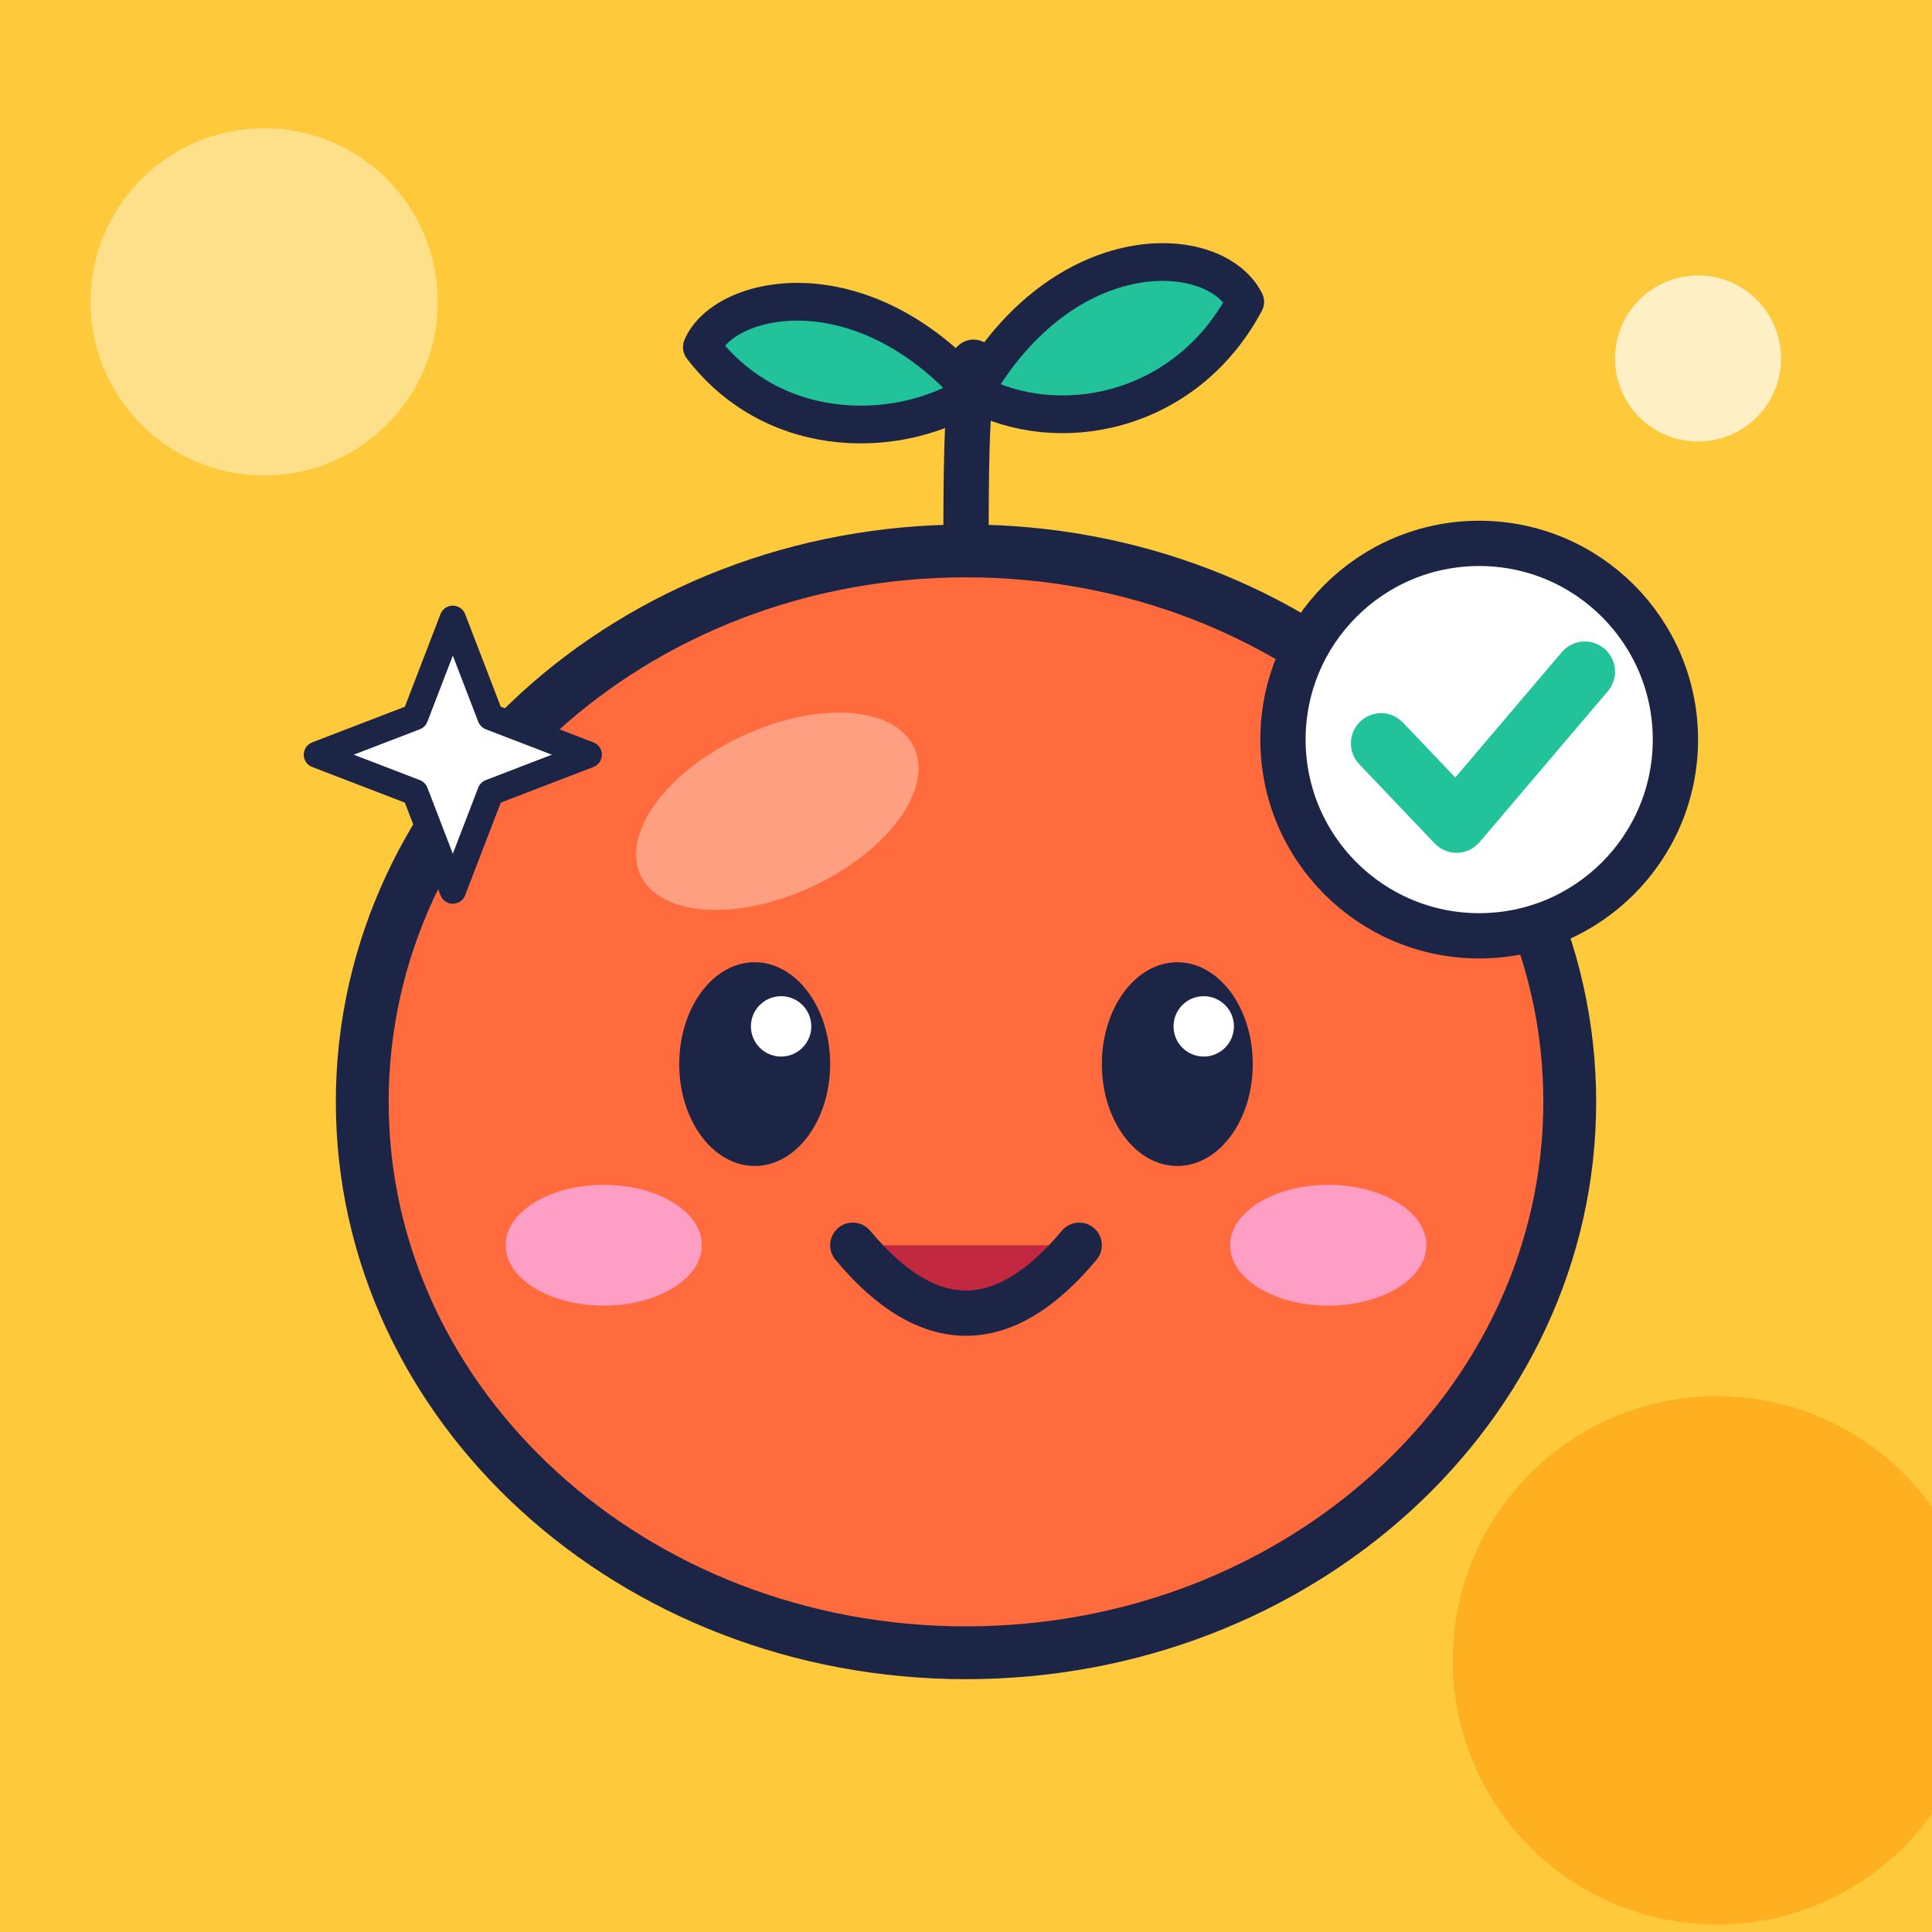
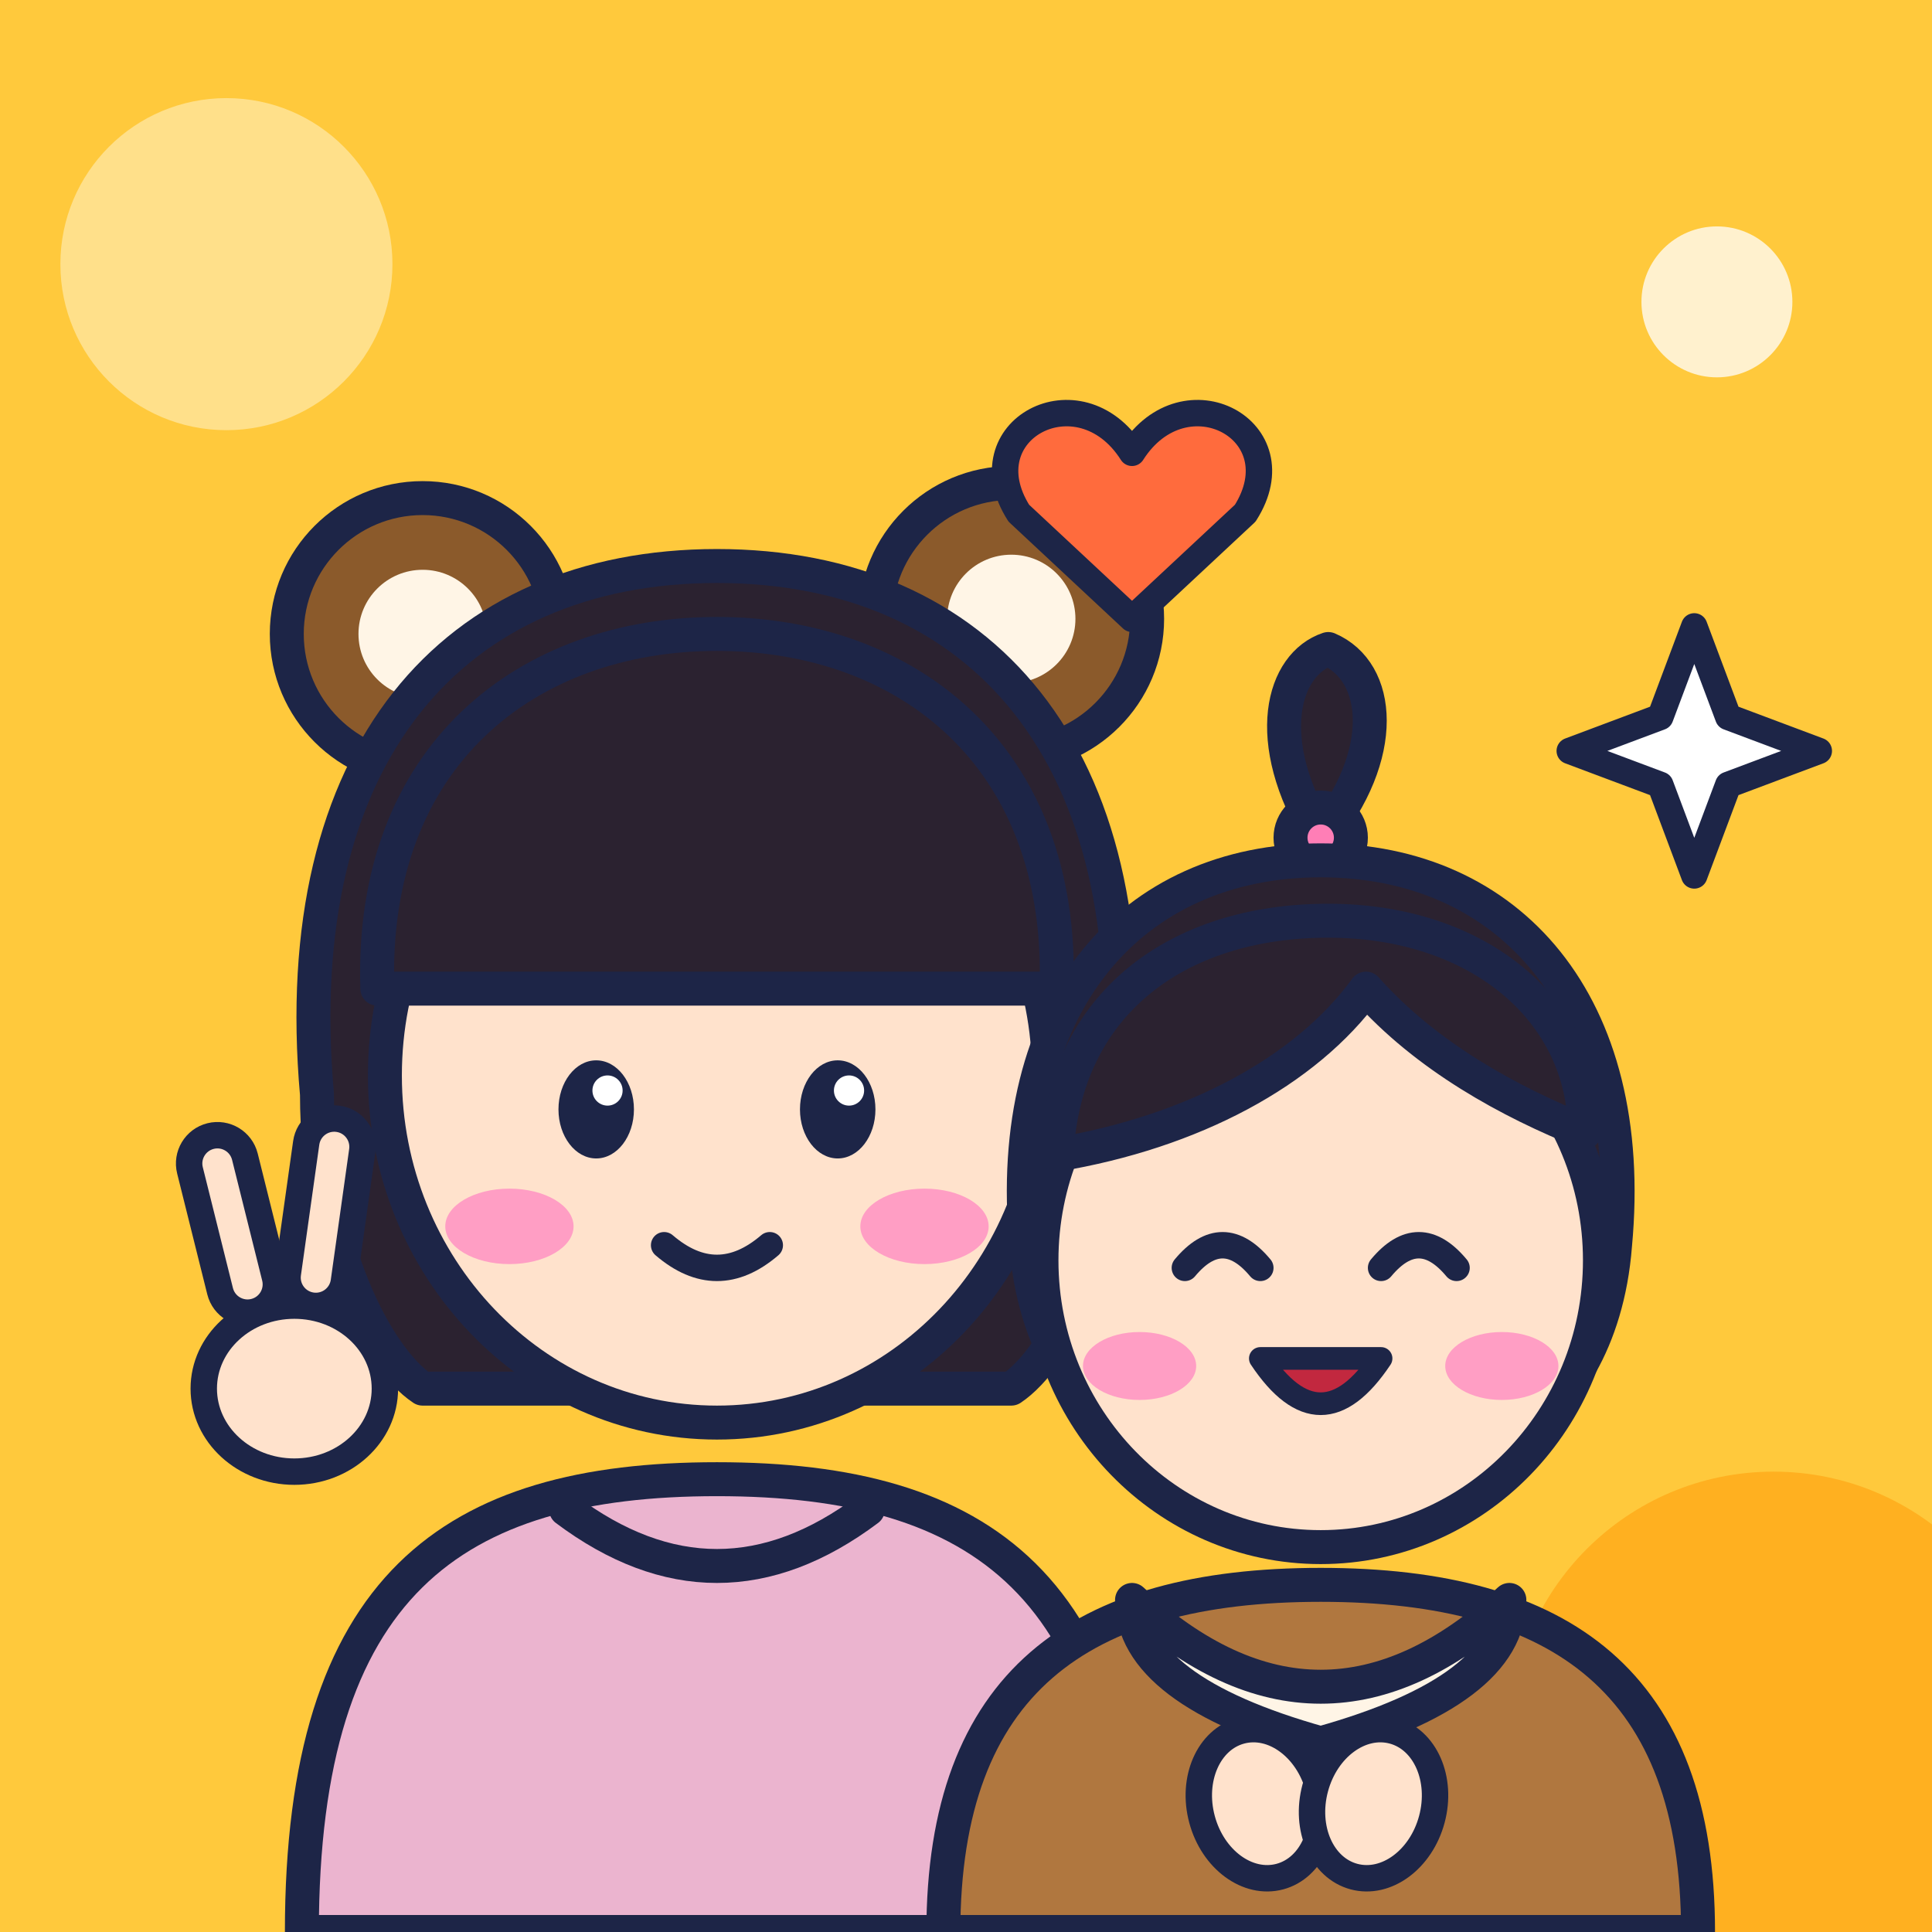
<svg xmlns="http://www.w3.org/2000/svg" viewBox="0 0 512 512">
  <rect width="512" height="512" fill="#FFC93C" />
-   <circle cx="70" cy="80" r="46" fill="#FFE08A" />
-   <circle cx="455" cy="440" r="70" fill="#FFB020" />
-   <circle cx="450" cy="95" r="22" fill="#fff" opacity=".7" />
-   <path d="M256 150 C256 125 256 110 258 96" stroke="#1D2547" stroke-width="12" fill="none" stroke-linecap="round" />
-   <path d="M258 104 C228 70 192 78 186 92 C206 118 240 116 258 104 Z" fill="#22C39A" stroke="#1D2547" stroke-width="10" stroke-linejoin="round" />
-   <path d="M258 104 C282 62 322 64 330 80 C314 110 280 116 258 104 Z" fill="#22C39A" stroke="#1D2547" stroke-width="10" stroke-linejoin="round" />
-   <ellipse cx="256" cy="292" rx="160" ry="146" fill="#FF6B3D" stroke="#1D2547" stroke-width="14" />
-   <ellipse cx="206" cy="215" rx="40" ry="22" fill="#fff" opacity=".35" transform="rotate(-25 206 215)" />
-   <ellipse cx="200" cy="282" rx="20" ry="27" fill="#1D2547" />
-   <ellipse cx="312" cy="282" rx="20" ry="27" fill="#1D2547" />
-   <circle cx="207" cy="272" r="8" fill="#fff" />
-   <circle cx="319" cy="272" r="8" fill="#fff" />
-   <ellipse cx="160" cy="330" rx="26" ry="16" fill="#FF9EC4" />
-   <ellipse cx="352" cy="330" rx="26" ry="16" fill="#FF9EC4" />
-   <path d="M226 330 Q256 366 286 330" stroke="#1D2547" stroke-width="12" fill="#C2283F" stroke-linecap="round" stroke-linejoin="round" />
-   <circle cx="392" cy="196" r="52" fill="#fff" stroke="#1D2547" stroke-width="12" />
-   <path d="M366 197 L386 218 L420 178" stroke="#22C39A" stroke-width="16" fill="none" stroke-linecap="round" stroke-linejoin="round" />
-   <path d="M110 190 l10 -26 l10 26 l26 10 l-26 10 l-10 26 l-10 -26 l-26 -10 z" fill="#fff" stroke="#1D2547" stroke-width="7" stroke-linejoin="round" />
+   <circle cx="60" cy="70" r="44" fill="#FFE08A" />
+   <circle cx="470" cy="460" r="70" fill="#FFB020" />
+   <circle cx="455" cy="80" r="20" fill="#fff" opacity=".75" />
+   <g stroke="#1D2547" stroke-width="9" stroke-linejoin="round" stroke-linecap="round">
+     <path d="M80 512 C80 420 120 392 190 392 C260 392 300 420 300 512 Z" fill="#EBB4CF" />
+     <path d="M150 400 Q190 430 230 400" fill="none" />
+     <circle cx="112" cy="168" r="36" fill="#8B5A2B" />
+     <circle cx="112" cy="168" r="17" fill="#FFF5E6" stroke-width="0" />
+     <circle cx="268" cy="164" r="36" fill="#8B5A2B" />
+     <circle cx="268" cy="164" r="17" fill="#FFF5E6" stroke-width="0" />
+     <path d="M84 290 C76 200 120 150 190 150 C260 150 304 200 296 290 C296 330 280 360 268 368 L112 368 C100 360 84 330 84 290 Z" fill="#2B2230" />
+     <ellipse cx="190" cy="285" rx="88" ry="92" fill="#FFE2CC" />
+     <path d="M100 262 C98 200 140 168 190 168 C240 168 282 200 280 262 Z" fill="#2B2230" />
+   </g>
+   <ellipse cx="158" cy="294" rx="10" ry="13" fill="#1D2547" />
+   <circle cx="161" cy="289" r="4" fill="#fff" />
+   <ellipse cx="222" cy="294" rx="10" ry="13" fill="#1D2547" />
+   <circle cx="225" cy="289" r="4" fill="#fff" />
+   <ellipse cx="135" cy="325" rx="17" ry="10" fill="#FF9EC4" />
+   <ellipse cx="245" cy="325" rx="17" ry="10" fill="#FF9EC4" />
+   <path d="M176 330 Q190 342 204 330" stroke="#1D2547" stroke-width="7" fill="none" stroke-linecap="round" />
+   <g stroke="#1D2547" stroke-width="7" stroke-linejoin="round" fill="#FFE2CC">
+     <rect x="58" y="300" width="15" height="48" rx="7.5" transform="rotate(-14 65 340)" />
+     <rect x="76" y="296" width="15" height="50" rx="7.5" transform="rotate(8 83 340)" />
+     <ellipse cx="78" cy="368" rx="24" ry="22" />
+   </g>
+   <g stroke="#1D2547" stroke-width="9" stroke-linejoin="round" stroke-linecap="round">
+     <path d="M250 512 C250 446 286 420 350 420 C414 420 450 446 450 512 Z" fill="#B0773F" />
+     <path d="M300 424 Q350 470 400 424 Q400 448 350 462 Q300 448 300 424 Z" fill="#FFF5E6" />
+     <path d="M350 222 C334 196 340 176 352 172 C366 178 368 200 350 222 Z" fill="#2B2230" />
+     <circle cx="350" cy="222" r="8" fill="#FF7EB6" />
+     <path d="M272 330 C266 266 300 228 350 228 C400 228 434 266 428 330 C426 356 414 372 404 378 L296 378 C286 372 274 356 272 330 Z" fill="#2B2230" />
+     <ellipse cx="350" cy="334" rx="74" ry="76" fill="#FFE2CC" />
+     <path d="M280 306 C282 266 312 244 352 244 C392 244 420 268 420 300 C400 292 378 280 362 262 C346 284 316 300 280 306 Z" fill="#2B2230" />
+   </g>
+   <path d="M314 336 Q324 324 334 336" stroke="#1D2547" stroke-width="7" fill="none" stroke-linecap="round" />
+   <path d="M366 336 Q376 324 386 336" stroke="#1D2547" stroke-width="7" fill="none" stroke-linecap="round" />
+   <ellipse cx="302" cy="362" rx="15" ry="9" fill="#FF9EC4" />
+   <ellipse cx="398" cy="362" rx="15" ry="9" fill="#FF9EC4" />
+   <path d="M334 360 Q350 384 366 360 Z" fill="#C2283F" stroke="#1D2547" stroke-width="6" stroke-linejoin="round" />
+   <g stroke="#1D2547" stroke-width="7" fill="#FFE2CC">
+     <ellipse cx="334" cy="478" rx="16" ry="20" transform="rotate(-15 334 478)" />
+     <ellipse cx="364" cy="478" rx="16" ry="20" transform="rotate(15 364 478)" />
+   </g>
+   <path d="M440 190 l9 -24 l9 24 l24 9 l-24 9 l-9 24 l-9 -24 l-24 -9 z" fill="#fff" stroke="#1D2547" stroke-width="7" stroke-linejoin="round" />
+   <path d="M300 120 c-14 -22 -44 -6 -30 16 l30 28 l30 -28 c14 -22 -16 -38 -30 -16 z" fill="#FF6B3D" stroke="#1D2547" stroke-width="7" stroke-linejoin="round" />
</svg>
